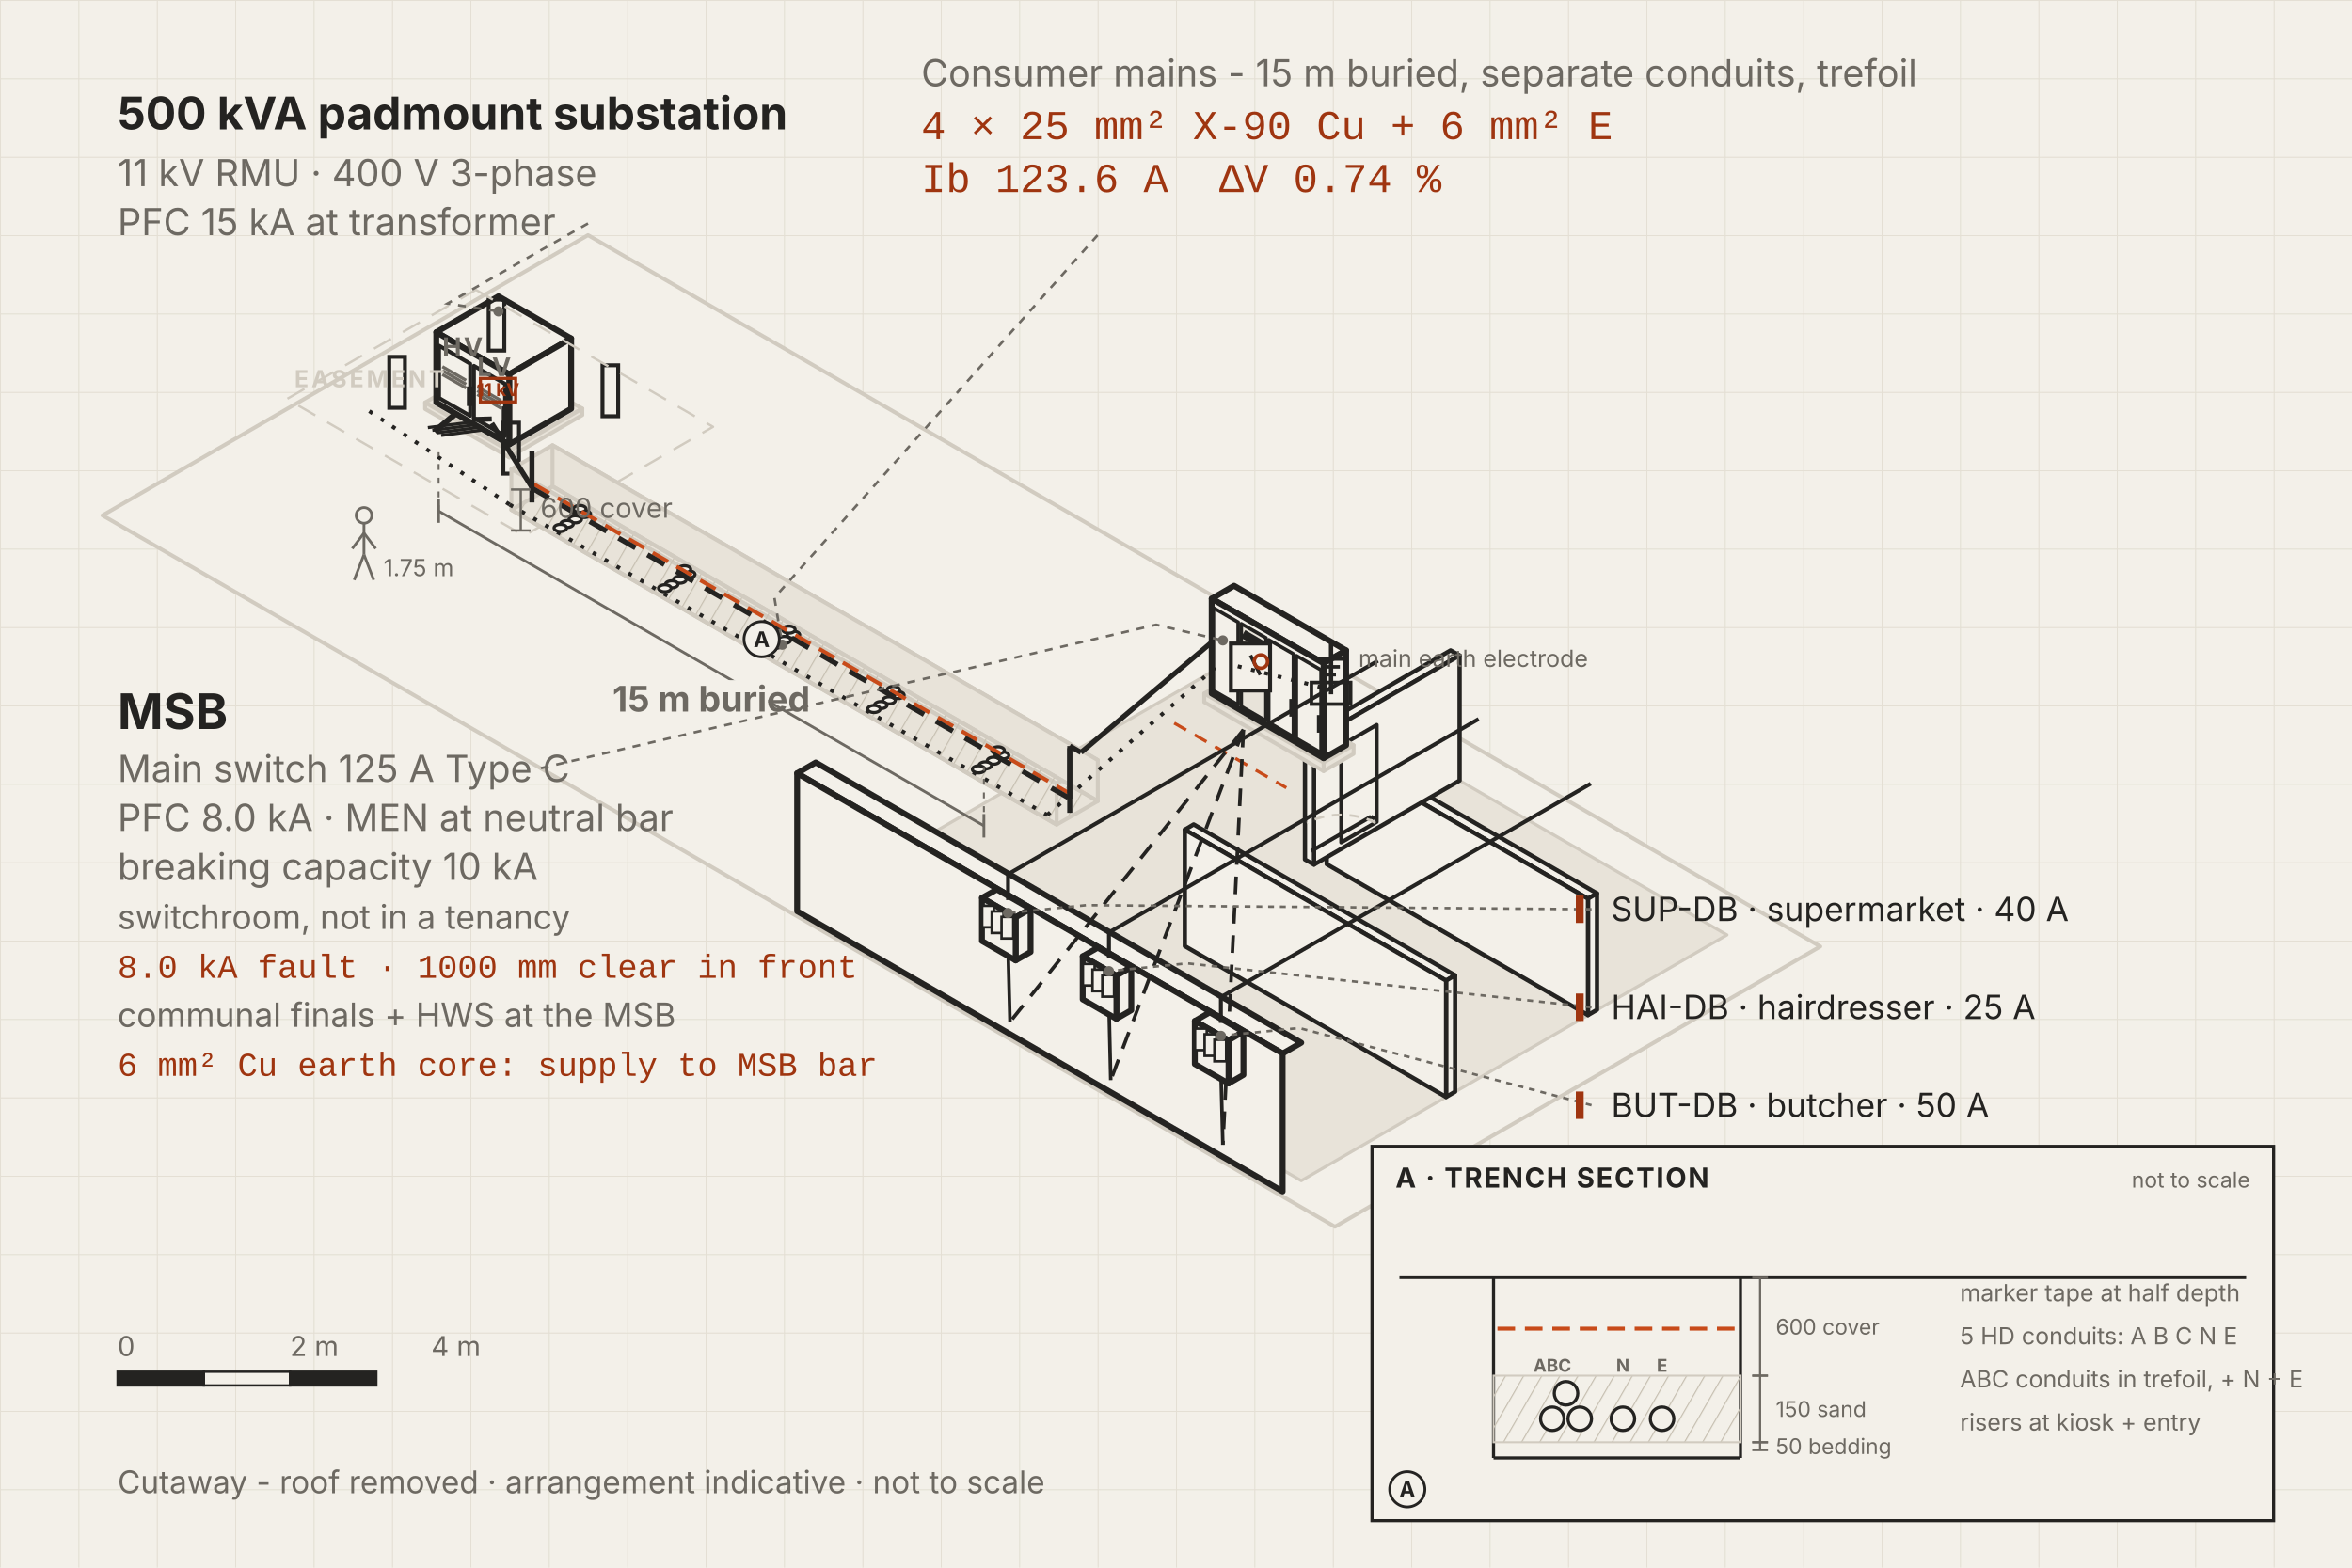
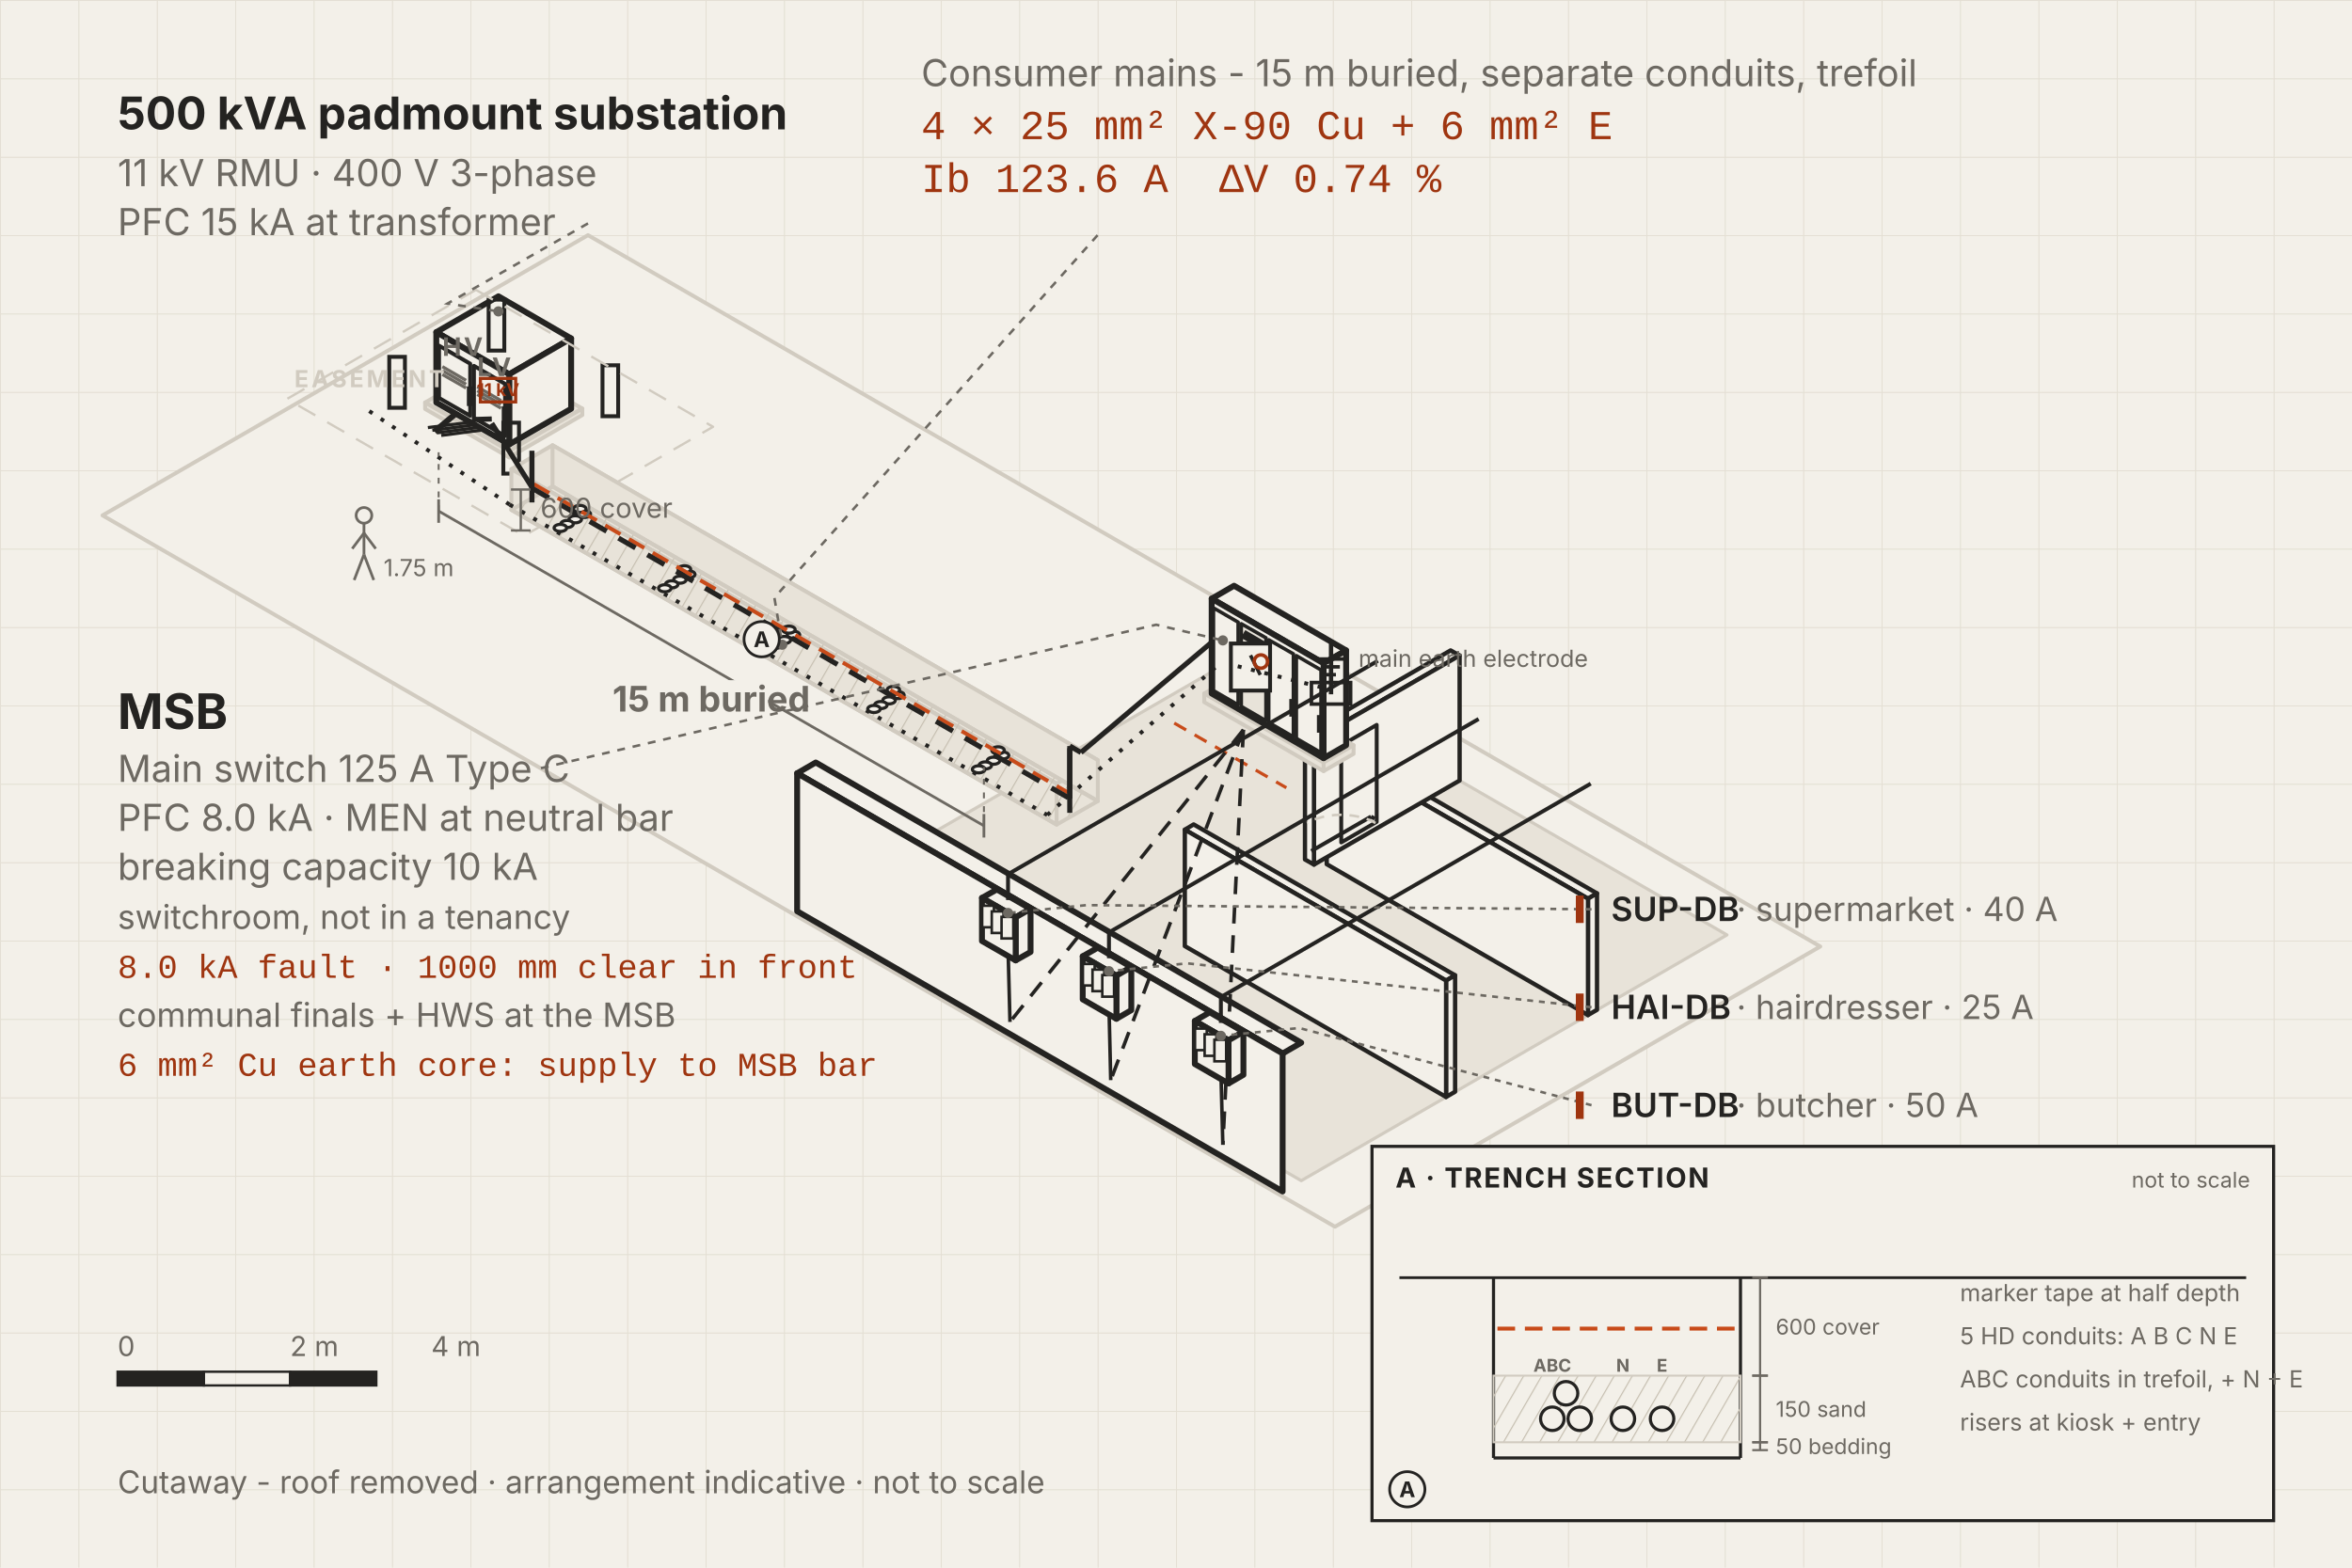
<svg xmlns="http://www.w3.org/2000/svg" viewBox="0 0 1200 800" width="1200" height="800" role="img" aria-labelledby="instTitle instDesc">
  <defs>
    <pattern id="instGrid" width="40" height="40" patternUnits="userSpaceOnUse">
      <path d="M40 0H0V40" fill="none" stroke="#e4dfd4" stroke-width="1" />
    </pattern>
    <pattern id="instSand" width="8" height="8" patternUnits="userSpaceOnUse" patternTransform="rotate(30)">
      <path d="M0 0V8" stroke="#c9c2b4" stroke-width="1.2" />
    </pattern>
  </defs>
  <rect width="1200" height="800" fill="#f3f0e9" />
  <rect width="1200" height="800" fill="url(#instGrid)" />
  <g font-family="'Inter',Arial,Helvetica,sans-serif" fill="#242321">
    <polygon points="300.0,120.0 928.7,483.0 681.1,626.0 52.3,263.0" fill="#f3f0e9" stroke="#d1cbc0" stroke-width="2" stroke-linejoin="round" />
    <polygon points="633.4,334.1 881.1,477.1 663.9,602.5 416.2,459.5" fill="#e8e3d9" stroke="#d1cbc0" stroke-width="1.6" stroke-linejoin="round" />
    <polygon points="681.4,378.9 814.8,455.9 810.2,458.6 676.9,381.6" fill="#f3f0e9" stroke="#242321" stroke-width="2.2" stroke-linejoin="round" />
    <polygon points="814.8,515.3 810.2,518.0 810.2,458.6 814.8,455.9" fill="#f3f0e9" stroke="#242321" stroke-width="2.2" stroke-linejoin="round" />
    <polygon points="676.9,441.0 810.2,518.0 810.2,458.6 676.9,381.6" fill="#f3f0e9" stroke="#242321" stroke-width="2.2" stroke-linejoin="round" />
    <polygon points="609.0,420.7 742.4,497.7 737.8,500.4 604.5,423.4" fill="#f3f0e9" stroke="#242321" stroke-width="2.2" stroke-linejoin="round" />
    <polygon points="742.4,557.1 737.8,559.8 737.8,500.4 742.4,497.7" fill="#f3f0e9" stroke="#242321" stroke-width="2.2" stroke-linejoin="round" />
    <polygon points="604.5,482.8 737.8,559.8 737.8,500.4 604.5,423.4" fill="#f3f0e9" stroke="#242321" stroke-width="2.2" stroke-linejoin="round" />
    <polygon points="416.2,389.1 663.9,532.1 654.4,537.6 406.7,394.6" fill="#f3f0e9" stroke="#242321" stroke-width="3" stroke-linejoin="round" />
    <polygon points="406.7,465.0 654.4,608.0 654.4,537.6 406.7,394.6" fill="#f3f0e9" stroke="#242321" stroke-width="3" stroke-linejoin="round" />
    <polygon points="740.1,331.9 744.7,334.5 670.4,377.4 665.8,374.8" fill="#f3f0e9" stroke="#242321" stroke-width="2.2" stroke-linejoin="round" />
    <polygon points="744.7,398.3 670.4,441.2 670.4,377.4 744.7,334.5" fill="#f3f0e9" stroke="#242321" stroke-width="2.2" stroke-linejoin="round" />
    <polygon points="665.8,438.6 670.4,441.2 670.4,377.4 665.8,374.8" fill="#f3f0e9" stroke="#242321" stroke-width="2.2" stroke-linejoin="round" />
    <polygon points="702.4,419.4 684.3,429.9 684.3,380.4 702.4,369.9" fill="#f3f0e9" stroke="#242321" stroke-width="2" stroke-linejoin="round" />
    <line x1="684.3" y1="381.5" x2="669.0" y2="388.1" stroke="#242321" stroke-width="2" />
    <line x1="701.4" y1="417.8" x2="699.5" y2="416.7" stroke="#242321" stroke-width="2" />
    <line x1="699.5" y1="416.7" x2="669.0" y2="434.3" stroke="#242321" stroke-width="2" />
    <polyline points="701.8,420.0 699.4,418.7 696.7,417.7 693.8,416.9 690.7,416.3 687.5,415.9 684.3,415.8 681.1,415.9 677.9,416.3 674.8,416.9 671.9,417.7 669.2,418.7 666.8,420.0" fill="none" stroke="#d1cbc0" stroke-width="1.3" stroke-dasharray="5 4" />
    <polygon points="254.3,183.8 297.1,208.5 259.8,230.1 216.9,205.4" fill="#e8e3d9" stroke="#d1cbc0" stroke-width="2" stroke-linejoin="round" />
    <polygon points="297.1,211.8 259.8,233.4 259.8,230.1 297.1,208.5" fill="#e8e3d9" stroke="#d1cbc0" stroke-width="2" stroke-linejoin="round" />
    <polygon points="216.9,208.7 259.8,233.4 259.8,230.1 216.9,205.4" fill="#e8e3d9" stroke="#d1cbc0" stroke-width="2" stroke-linejoin="round" />
    <polygon points="254.3,151.2 291.4,172.7 259.8,191.0 222.6,169.5" fill="#f3f0e9" stroke="#242321" stroke-width="3" stroke-linejoin="round" data-hit="supply" />
    <polygon points="291.4,208.6 259.8,226.8 259.8,191.0 291.4,172.7" fill="#f3f0e9" stroke="#242321" stroke-width="3" stroke-linejoin="round" data-hit="supply" />
    <polygon points="222.6,205.4 259.8,226.8 259.8,191.0 222.6,169.5" fill="#f3f0e9" stroke="#242321" stroke-width="3" stroke-linejoin="round" data-hit="supply" />
    <polygon points="224.0,203.1 239.9,212.2 239.9,185.6 224.0,176.4" fill="none" stroke="#242321" stroke-width="2" stroke-linejoin="round" />
    <line x1="225.7" y1="187.1" x2="237.8" y2="194.1" stroke="#6d6962" stroke-width="1.6" />
    <line x1="225.7" y1="189.1" x2="237.8" y2="196.1" stroke="#6d6962" stroke-width="1.6" />
    <line x1="225.7" y1="191.1" x2="237.8" y2="198.0" stroke="#6d6962" stroke-width="1.6" />
    <rect x="238.2" y="197.2" width="4" height="10" fill="#242321" />
    <text x="225.7" y="181.6" font-family="'Inter',Arial,Helvetica,sans-serif" font-size="13" font-weight="700" fill="#6d6962" letter-spacing="1.2">HV</text>
    <polygon points="241.8,213.3 257.7,222.5 257.7,195.9 241.8,186.7" fill="none" stroke="#242321" stroke-width="2" stroke-linejoin="round" />
    <line x1="243.5" y1="197.4" x2="255.6" y2="204.4" stroke="#6d6962" stroke-width="1.6" />
    <line x1="243.5" y1="199.4" x2="255.6" y2="206.3" stroke="#6d6962" stroke-width="1.6" />
    <line x1="243.5" y1="201.3" x2="255.6" y2="208.3" stroke="#6d6962" stroke-width="1.6" />
    <rect x="256.0" y="207.4" width="4" height="10" fill="#242321" />
    <text x="243.5" y="191.9" font-family="'Inter',Arial,Helvetica,sans-serif" font-size="13" font-weight="700" fill="#6d6962" letter-spacing="1.2">LV</text>
    <rect x="249.3" y="152.9" width="8" height="26" fill="none" stroke="#242321" stroke-width="2" />
    <rect x="307.4" y="186.4" width="8" height="26" fill="none" stroke="#242321" stroke-width="2" />
    <rect x="198.6" y="182.1" width="8" height="26" fill="none" stroke="#242321" stroke-width="2" />
    <rect x="256.8" y="215.7" width="8" height="26" fill="none" stroke="#242321" stroke-width="2" />
    <line x1="231.8" y1="211.7" x2="221.7" y2="220.2" stroke="#242321" stroke-width="3" />
    <line x1="218.3" y1="218.2" x2="240.4" y2="215.4" stroke="#242321" stroke-width="1.6" />
    <line x1="220.6" y1="219.6" x2="242.7" y2="216.7" stroke="#242321" stroke-width="1.6" />
    <line x1="222.8" y1="220.9" x2="244.9" y2="218.0" stroke="#242321" stroke-width="1.6" />
    <line x1="225.1" y1="222.2" x2="247.2" y2="219.3" stroke="#242321" stroke-width="1.6" />
    <rect x="245.1" y="193.1" width="18" height="12" fill="none" stroke="#9f3510" stroke-width="1.6" />
    <text x="254.1" y="202.1" font-family="'Inter',Arial,Helvetica,sans-serif" font-size="9" font-weight="700" fill="#9f3510" text-anchor="middle">11 kV</text>
    <polygon points="242.8,147.9 363.8,217.8 267.4,273.4 146.4,203.6" fill="none" stroke="#d1cbc0" stroke-width="1.2" stroke-linejoin="round" stroke-dasharray="10 7" />
    <text x="150.2" y="197.6" font-family="'Inter',Arial,Helvetica,sans-serif" font-size="12" font-weight="700" fill="#d1cbc0" letter-spacing="1.4">EASEMENT</text>
    <circle cx="185.7" cy="263.0" r="4" fill="none" stroke="#6d6962" stroke-width="1.4" />
    <line x1="185.7" y1="267.0" x2="185.7" y2="283.0" stroke="#6d6962" stroke-width="1.4" />
    <line x1="185.7" y1="272.0" x2="179.7" y2="280.0" stroke="#6d6962" stroke-width="1.4" />
    <line x1="185.7" y1="272.0" x2="191.7" y2="280.0" stroke="#6d6962" stroke-width="1.4" />
    <line x1="185.7" y1="283.0" x2="180.7" y2="296.0" stroke="#6d6962" stroke-width="1.4" />
    <line x1="185.7" y1="283.0" x2="190.7" y2="296.0" stroke="#6d6962" stroke-width="1.4" />
    <text x="195.7" y="294.0" font-family="'Inter',Arial,Helvetica,sans-serif" font-size="12" font-weight="400" fill="#6d6962">1.75 m</text>
    <polygon points="281.9,227.2 560.1,387.9 539.1,399.9 260.9,239.4" fill="#e8e3d9" stroke="#d1cbc0" stroke-width="2" stroke-linejoin="round" />
    <polygon points="281.9,227.2 560.1,387.9 560.1,408.8 281.9,248.2" fill="#e8e3d9" stroke="#d1cbc0" stroke-width="2" stroke-linejoin="round" />
    <polygon points="260.9,239.4 539.1,399.9 539.1,420.8 260.9,260.2" fill="#e8e3d9" stroke="#d1cbc0" stroke-width="2" stroke-linejoin="round" />
    <polygon points="281.9,248.2 560.1,408.8 539.1,420.8 260.9,260.2" fill="url(#instSand)" stroke="#d1cbc0" stroke-width="2" stroke-linejoin="round" />
    <ellipse cx="298.1" cy="262.3" rx="3.2" ry="1.8" fill="#f3f0e9" stroke="#242321" stroke-width="1.6" />
    <ellipse cx="293.5" cy="265.0" rx="3.2" ry="1.8" fill="#f3f0e9" stroke="#242321" stroke-width="1.6" />
    <ellipse cx="295.8" cy="259.7" rx="3.2" ry="1.8" fill="#f3f0e9" stroke="#242321" stroke-width="1.6" />
    <ellipse cx="289.3" cy="267.4" rx="3.2" ry="1.8" fill="#f3f0e9" stroke="#242321" stroke-width="1.6" />
    <ellipse cx="285.9" cy="269.4" rx="3.2" ry="1.8" fill="#f3f0e9" stroke="#242321" stroke-width="1.6" />
    <ellipse cx="351.4" cy="293.1" rx="3.2" ry="1.8" fill="#f3f0e9" stroke="#242321" stroke-width="1.6" />
    <ellipse cx="346.9" cy="295.8" rx="3.2" ry="1.8" fill="#f3f0e9" stroke="#242321" stroke-width="1.6" />
    <ellipse cx="349.2" cy="290.5" rx="3.2" ry="1.8" fill="#f3f0e9" stroke="#242321" stroke-width="1.6" />
    <ellipse cx="342.7" cy="298.2" rx="3.2" ry="1.8" fill="#f3f0e9" stroke="#242321" stroke-width="1.6" />
    <ellipse cx="339.2" cy="300.2" rx="3.2" ry="1.8" fill="#f3f0e9" stroke="#242321" stroke-width="1.6" />
    <ellipse cx="404.8" cy="323.9" rx="3.2" ry="1.8" fill="#f3f0e9" stroke="#242321" stroke-width="1.6" />
    <ellipse cx="400.2" cy="326.6" rx="3.2" ry="1.8" fill="#f3f0e9" stroke="#242321" stroke-width="1.6" />
    <ellipse cx="402.5" cy="321.3" rx="3.2" ry="1.8" fill="#f3f0e9" stroke="#242321" stroke-width="1.6" />
    <ellipse cx="396.0" cy="329.0" rx="3.2" ry="1.8" fill="#f3f0e9" stroke="#242321" stroke-width="1.6" />
    <ellipse cx="392.6" cy="331.0" rx="3.2" ry="1.8" fill="#f3f0e9" stroke="#242321" stroke-width="1.6" />
    <ellipse cx="458.1" cy="354.7" rx="3.2" ry="1.8" fill="#f3f0e9" stroke="#242321" stroke-width="1.6" />
    <ellipse cx="453.6" cy="357.4" rx="3.2" ry="1.8" fill="#f3f0e9" stroke="#242321" stroke-width="1.6" />
    <ellipse cx="455.8" cy="352.1" rx="3.2" ry="1.8" fill="#f3f0e9" stroke="#242321" stroke-width="1.6" />
    <ellipse cx="449.4" cy="359.8" rx="3.2" ry="1.8" fill="#f3f0e9" stroke="#242321" stroke-width="1.6" />
    <ellipse cx="445.9" cy="361.8" rx="3.2" ry="1.8" fill="#f3f0e9" stroke="#242321" stroke-width="1.6" />
    <ellipse cx="511.5" cy="385.5" rx="3.2" ry="1.8" fill="#f3f0e9" stroke="#242321" stroke-width="1.6" />
    <ellipse cx="506.9" cy="388.2" rx="3.2" ry="1.8" fill="#f3f0e9" stroke="#242321" stroke-width="1.6" />
    <ellipse cx="509.2" cy="382.9" rx="3.2" ry="1.8" fill="#f3f0e9" stroke="#242321" stroke-width="1.6" />
    <ellipse cx="502.7" cy="390.6" rx="3.2" ry="1.8" fill="#f3f0e9" stroke="#242321" stroke-width="1.6" />
    <ellipse cx="499.3" cy="392.6" rx="3.2" ry="1.8" fill="#f3f0e9" stroke="#242321" stroke-width="1.6" />
    <line x1="272.4" y1="247.1" x2="544.8" y2="404.4" stroke="#c84b1a" stroke-width="2" stroke-dasharray="9 5" />
    <line x1="271.4" y1="256.4" x2="271.4" y2="230.0" stroke="#242321" stroke-width="2.6" />
    <line x1="545.8" y1="414.8" x2="545.8" y2="381.8" stroke="#242321" stroke-width="2.6" />
    <polygon points="629.6,345.1 690.6,380.3 675.3,389.1 614.4,353.9" fill="#e8e3d9" stroke="#d1cbc0" stroke-width="2" stroke-linejoin="round" />
    <polygon points="690.6,384.7 675.3,393.5 675.3,389.1 690.6,380.3" fill="#e8e3d9" stroke="#d1cbc0" stroke-width="2" stroke-linejoin="round" />
    <polygon points="614.4,358.3 675.3,393.5 675.3,389.1 614.4,353.9" fill="#e8e3d9" stroke="#d1cbc0" stroke-width="2" stroke-linejoin="round" />
    <polygon points="629.6,298.9 686.8,331.9 675.3,338.5 618.2,305.5" fill="#f3f0e9" stroke="#242321" stroke-width="3" stroke-linejoin="round" data-hit="device" />
    <polygon points="686.8,380.3 675.3,386.9 675.3,338.5 686.8,331.9" fill="#f3f0e9" stroke="#242321" stroke-width="3" stroke-linejoin="round" data-hit="device" />
    <polygon points="618.2,353.9 675.3,386.9 675.3,338.5 618.2,305.5" fill="#f3f0e9" stroke="#242321" stroke-width="3" stroke-linejoin="round" data-hit="device" />
    <polygon points="619.1,352.4 631.7,359.7 631.7,317.5 619.1,310.2" fill="none" stroke="#242321" stroke-width="1.8" stroke-linejoin="round" data-hit="device" />
    <rect x="629.6" y="340.4" width="3.5" height="9" fill="#242321" />
    <polygon points="633.3,360.5 645.9,367.8 645.9,325.5 633.3,318.3" fill="#e8e3d9" stroke="#242321" stroke-width="1.8" stroke-linejoin="round" data-hit="device" />
    <polygon points="647.3,368.7 659.9,376.0 659.9,333.7 647.3,326.5" fill="none" stroke="#242321" stroke-width="1.8" stroke-linejoin="round" data-hit="device" />
    <rect x="657.8" y="356.7" width="3.5" height="9" fill="#242321" />
    <polygon points="661.4,376.8 674.0,384.1 674.0,341.9 661.4,334.6" fill="none" stroke="#242321" stroke-width="1.8" stroke-linejoin="round" data-hit="device" />
    <rect x="671.9" y="364.9" width="3.5" height="9" fill="#242321" />
    <line x1="634.2" y1="323.5" x2="645.2" y2="329.9" stroke="#242321" stroke-width="4.5" data-hit="device" />
    <rect x="628.0" y="328.4" width="20" height="24" fill="#f3f0e9" stroke="#242321" stroke-width="2" data-hit="device" />
    <line x1="638.0" y1="334.4" x2="643.0" y2="344.4" stroke="#242321" stroke-width="1.8" />
    <circle cx="643.3" cy="337.6" r="3.4" fill="none" stroke="#9f3510" stroke-width="1.8" />
    <line x1="599.1" y1="369.0" x2="656.3" y2="402.0" stroke="#c84b1a" stroke-width="1.6" stroke-dasharray="7 5" />
    <line x1="634.4" y1="372.4" x2="515.3" y2="521.5" stroke="#242321" stroke-width="1.8" stroke-dasharray="9 6" data-hit="sup" />
    <line x1="515.3" y1="521.5" x2="514.3" y2="483.5" stroke="#242321" stroke-width="1.8" data-hit="sup" />
    <line x1="634.4" y1="372.4" x2="566.7" y2="551.2" stroke="#242321" stroke-width="1.8" stroke-dasharray="9 6" data-hit="hai" />
    <line x1="566.7" y1="551.2" x2="565.8" y2="513.2" stroke="#242321" stroke-width="1.8" data-hit="hai" />
    <line x1="634.4" y1="372.4" x2="623.9" y2="584.2" stroke="#242321" stroke-width="1.8" stroke-dasharray="9 6" data-hit="but" />
    <line x1="623.9" y1="584.2" x2="622.9" y2="546.2" stroke="#242321" stroke-width="1.8" data-hit="but" />
    <polygon points="508.6,453.9 525.8,463.8 518.2,468.1 501.0,458.2" fill="#f3f0e9" stroke="#242321" stroke-width="3" stroke-linejoin="round" data-hit="sup" />
    <polygon points="525.8,485.8 518.2,490.1 518.2,468.1 525.8,463.8" fill="#f3f0e9" stroke="#242321" stroke-width="3" stroke-linejoin="round" data-hit="sup" />
    <polygon points="501.0,480.2 518.2,490.1 518.2,468.1 501.0,458.2" fill="#f3f0e9" stroke="#242321" stroke-width="3" stroke-linejoin="round" data-hit="sup" />
    <rect x="501.1" y="462.2" width="6" height="11" fill="#f3f0e9" stroke="#242321" stroke-width="1.3" data-hit="sup" />
    <rect x="506.0" y="465.1" width="6" height="11" fill="#f3f0e9" stroke="#242321" stroke-width="1.3" data-hit="sup" />
    <rect x="511.0" y="467.9" width="6" height="11" fill="#f3f0e9" stroke="#242321" stroke-width="1.3" data-hit="sup" />
    <line x1="703.0" y1="337.2" x2="703.0" y2="337.2" stroke="#f3f0e9" stroke-width="0" />
    <line x1="514.3" y1="446.1" x2="514.3" y2="459.3" stroke="#242321" stroke-width="2" data-hit="sup" />
    <line x1="703.0" y1="337.2" x2="514.3" y2="446.1" stroke="#242321" stroke-width="2" data-hit="sup" />
    <polygon points="560.1,483.6 577.2,493.5 569.6,497.9 552.4,488.0" fill="#f3f0e9" stroke="#242321" stroke-width="3" stroke-linejoin="round" data-hit="hai" />
    <polygon points="577.2,515.5 569.6,519.9 569.6,497.9 577.2,493.5" fill="#f3f0e9" stroke="#242321" stroke-width="3" stroke-linejoin="round" data-hit="hai" />
    <polygon points="552.4,510.0 569.6,519.9 569.6,497.9 552.4,488.0" fill="#f3f0e9" stroke="#242321" stroke-width="3" stroke-linejoin="round" data-hit="hai" />
    <rect x="552.5" y="491.9" width="6" height="11" fill="#f3f0e9" stroke="#242321" stroke-width="1.3" data-hit="hai" />
    <rect x="557.4" y="494.8" width="6" height="11" fill="#f3f0e9" stroke="#242321" stroke-width="1.3" data-hit="hai" />
    <rect x="562.4" y="497.6" width="6" height="11" fill="#f3f0e9" stroke="#242321" stroke-width="1.3" data-hit="hai" />
    <line x1="754.4" y1="366.9" x2="754.4" y2="366.9" stroke="#f3f0e9" stroke-width="0" />
    <line x1="565.8" y1="475.8" x2="565.8" y2="489.0" stroke="#242321" stroke-width="2" data-hit="hai" />
    <line x1="754.4" y1="366.9" x2="565.8" y2="475.8" stroke="#242321" stroke-width="2" data-hit="hai" />
    <polygon points="617.2,516.6 634.4,526.5 626.8,530.9 609.6,521.0" fill="#f3f0e9" stroke="#242321" stroke-width="3" stroke-linejoin="round" data-hit="but" />
    <polygon points="634.4,548.5 626.8,552.9 626.8,530.9 634.4,526.5" fill="#f3f0e9" stroke="#242321" stroke-width="3" stroke-linejoin="round" data-hit="but" />
    <polygon points="609.6,543.0 626.8,552.9 626.8,530.9 609.6,521.0" fill="#f3f0e9" stroke="#242321" stroke-width="3" stroke-linejoin="round" data-hit="but" />
    <rect x="609.7" y="524.9" width="6" height="11" fill="#f3f0e9" stroke="#242321" stroke-width="1.3" data-hit="but" />
    <rect x="614.6" y="527.8" width="6" height="11" fill="#f3f0e9" stroke="#242321" stroke-width="1.3" data-hit="but" />
    <rect x="619.6" y="530.6" width="6" height="11" fill="#f3f0e9" stroke="#242321" stroke-width="1.3" data-hit="but" />
    <line x1="811.6" y1="399.9" x2="811.6" y2="399.9" stroke="#f3f0e9" stroke-width="0" />
    <line x1="622.9" y1="508.8" x2="622.9" y2="522.0" stroke="#242321" stroke-width="2" data-hit="but" />
    <line x1="811.6" y1="399.9" x2="622.9" y2="508.8" stroke="#242321" stroke-width="2" data-hit="but" />
    <line x1="240.8" y1="214.1" x2="250.9" y2="213.8" stroke="#242321" stroke-width="2.6" data-hit="mains" />
    <line x1="250.9" y1="216.0" x2="271.4" y2="248.7" stroke="#242321" stroke-width="2.6" data-hit="mains" />
    <line x1="271.4" y1="249.1" x2="545.8" y2="407.5" stroke="#242321" stroke-width="2.6" stroke-dasharray="10 7" data-hit="mains" />
    <line x1="545.8" y1="407.5" x2="545.8" y2="380.7" stroke="#242321" stroke-width="2.6" data-hit="mains" />
    <line x1="545.8" y1="380.7" x2="551.5" y2="384.0" stroke="#242321" stroke-width="2.6" data-hit="mains" />
    <line x1="551.5" y1="384.0" x2="617.8" y2="328.1" stroke="#242321" stroke-width="2.6" data-hit="device" />
    <line x1="188.4" y1="209.8" x2="260.0" y2="257.5" stroke="#242321" stroke-width="2" stroke-dasharray="2 5" data-hit="mains" />
    <line x1="260.0" y1="257.5" x2="534.3" y2="415.9" stroke="#242321" stroke-width="2" stroke-dasharray="2 5" data-hit="mains" />
    <line x1="534.3" y1="415.9" x2="622.0" y2="338.9" stroke="#242321" stroke-width="2" stroke-dasharray="2 5" data-hit="device" />
    <rect x="669.1" y="348.3" width="20" height="11" fill="none" stroke="#242321" stroke-width="1.8" />
    <line x1="679.1" y1="354.3" x2="679.1" y2="328.3" stroke="#242321" stroke-width="2.2" />
    <line x1="672.6" y1="336.3" x2="685.6" y2="336.3" stroke="#242321" stroke-width="1.8" />
    <line x1="674.6" y1="340.3" x2="683.6" y2="340.3" stroke="#242321" stroke-width="1.8" />
    <line x1="676.6" y1="344.3" x2="681.6" y2="344.3" stroke="#242321" stroke-width="1.8" />
    <text x="693.1" y="340.3" font-family="'Inter',Arial,Helvetica,sans-serif" font-size="12" font-weight="400" fill="#6d6962">main earth electrode</text>
    <line x1="631.5" y1="340.0" x2="675.3" y2="351.0" stroke="#242321" stroke-width="2" stroke-dasharray="2 5" data-hit="device" />
    <line x1="223.8" y1="260.8" x2="502.0" y2="421.4" stroke="#6d6962" stroke-width="1.4" />
    <line x1="223.8" y1="254.8" x2="223.8" y2="266.8" stroke="#6d6962" stroke-width="1.4" />
    <line x1="223.8" y1="260.8" x2="223.8" y2="230.8" stroke="#6d6962" stroke-width="1" stroke-dasharray="3 4" />
    <line x1="502.0" y1="415.4" x2="502.0" y2="427.4" stroke="#6d6962" stroke-width="1.4" />
    <line x1="502.0" y1="421.4" x2="502.0" y2="391.4" stroke="#6d6962" stroke-width="1" stroke-dasharray="3 4" />
    <rect x="333.9" y="347.1" width="58" height="21" fill="#f3f0e9" />
    <text x="362.9" y="363.1" font-family="'Inter',Arial,Helvetica,sans-serif" font-size="18" font-weight="700" fill="#6d6962" text-anchor="middle">15 m buried</text>
    <line x1="265.7" y1="249.8" x2="265.7" y2="270.7" stroke="#6d6962" stroke-width="1.2" />
    <line x1="260.7" y1="249.8" x2="270.7" y2="249.8" stroke="#6d6962" stroke-width="1.2" />
    <line x1="260.7" y1="270.7" x2="270.7" y2="270.7" stroke="#6d6962" stroke-width="1.2" />
    <text x="275.7" y="264.2" font-family="'Inter',Arial,Helvetica,sans-serif" font-size="14" font-weight="400" fill="#6d6962">600 cover</text>
    <text x="60.0" y="66.0" font-family="'Inter',Arial,Helvetica,sans-serif" font-size="23" font-weight="700" fill="#242321">500 kVA padmount substation</text>
    <text x="60.0" y="95.0" font-family="'Inter',Arial,Helvetica,sans-serif" font-size="19" font-weight="400" fill="#6d6962">11 kV RMU · 400 V 3-phase</text>
    <text x="60.0" y="120.0" font-family="'Inter',Arial,Helvetica,sans-serif" font-size="19" font-weight="400" fill="#6d6962">PFC 15 kA at transformer</text>
    <polyline points="300.0,114.0 228.3,154.9 254.3,158.9" fill="none" stroke="#6d6962" stroke-width="1.3" stroke-dasharray="4 4" />
    <circle cx="254.3" cy="158.9" r="2.6" fill="#6d6962" />
    <text x="470.0" y="44.0" font-family="'Inter',Arial,Helvetica,sans-serif" font-size="19" font-weight="400" fill="#6d6962">Consumer mains - 15 m buried, separate conduits, trefoil</text>
    <text x="470.0" y="71.0" font-family="Consolas,'Courier New',monospace" font-size="21" font-weight="400" fill="#9f3510">4 × 25 mm² X-90 Cu + 6 mm² E</text>
    <text x="470.0" y="98.0" font-family="Consolas,'Courier New',monospace" font-size="21" font-weight="400" fill="#9f3510">Ib 123.6 A</text>
    <text x="622.0" y="98.0" font-family="Consolas,'Courier New',monospace" font-size="21" font-weight="400" fill="#9f3510" data-hit="vd">ΔV 0.74 %</text>
    <polyline points="560.0,120.0 395.1,305.0 399.1,329.0" fill="none" stroke="#6d6962" stroke-width="1.3" stroke-dasharray="4 4" />
    <circle cx="399.1" cy="329.0" r="2.6" fill="#6d6962" />
    <text x="60.0" y="372.0" font-family="'Inter',Arial,Helvetica,sans-serif" font-size="25" font-weight="700" fill="#242321">MSB</text>
    <text x="60.0" y="399.0" font-family="'Inter',Arial,Helvetica,sans-serif" font-size="19" font-weight="400" fill="#6d6962">Main switch 125 A Type C</text>
    <text x="60.0" y="424.0" font-family="'Inter',Arial,Helvetica,sans-serif" font-size="19" font-weight="400" fill="#6d6962">PFC 8.0 kA · MEN at neutral bar</text>
    <text x="60.0" y="449.0" font-family="'Inter',Arial,Helvetica,sans-serif" font-size="19" font-weight="400" fill="#6d6962">breaking capacity 10 kA</text>
    <text x="60.0" y="474.0" font-family="'Inter',Arial,Helvetica,sans-serif" font-size="17" font-weight="400" fill="#6d6962">switchroom, not in a tenancy</text>
    <text x="60.0" y="499.0" font-family="Consolas,'Courier New',monospace" font-size="17" font-weight="400" fill="#9f3510">8.0 kA fault · 1000 mm clear in front</text>
    <text x="60.0" y="524.0" font-family="'Inter',Arial,Helvetica,sans-serif" font-size="17" font-weight="400" fill="#6d6962">communal finals + HWS at the MSB</text>
    <polyline points="276.0,392.0 589.9,318.8 623.9,326.8" fill="none" stroke="#6d6962" stroke-width="1.3" stroke-dasharray="4 4" />
    <circle cx="623.9" cy="326.8" r="2.6" fill="#6d6962" />
    <text x="60.0" y="549.0" font-family="Consolas,'Courier New',monospace" font-size="17" font-weight="400" fill="#9f3510">6 mm² Cu earth core: supply to MSB bar</text>
-     <polyline points="812.0,464.0 554.3,461.9 514.3,465.9" fill="none" stroke="#6d6962" stroke-width="1.3" stroke-dasharray="3 3" />
-     <circle cx="514.3" cy="465.9" r="2.6" fill="#6d6962" />
-     <rect x="804" y="457" width="4" height="14" fill="#9f3510" />
-     <text x="822.0" y="470.0" font-family="'Inter',Arial,Helvetica,sans-serif" font-size="17" font-weight="400" fill="#242321">SUP-DB · supermarket · 40 A</text>
-     <polyline points="812.0,514.0 605.8,491.6 565.8,495.6" fill="none" stroke="#6d6962" stroke-width="1.3" stroke-dasharray="3 3" />
-     <circle cx="565.8" cy="495.6" r="2.6" fill="#6d6962" />
-     <rect x="804" y="507" width="4" height="14" fill="#9f3510" />
-     <text x="822.0" y="520.0" font-family="'Inter',Arial,Helvetica,sans-serif" font-size="17" font-weight="400" fill="#242321">HAI-DB · hairdresser · 25 A</text>
-     <polyline points="812.0,564.0 662.9,524.6 622.9,528.6" fill="none" stroke="#6d6962" stroke-width="1.3" stroke-dasharray="3 3" />
-     <circle cx="622.9" cy="528.6" r="2.6" fill="#6d6962" />
-     <rect x="804" y="557" width="4" height="14" fill="#9f3510" />
-     <text x="822.0" y="570.0" font-family="'Inter',Arial,Helvetica,sans-serif" font-size="17" font-weight="400" fill="#242321">BUT-DB · butcher · 50 A</text>
+     <g data-hit="sup">
+       <polyline points="812.0,464.0 554.3,461.9 514.3,465.9" fill="none" stroke="#6d6962" stroke-width="1.3" stroke-dasharray="3 3" />
+       <circle cx="514.3" cy="465.9" r="2.6" fill="#6d6962" />
+       <rect x="804" y="457" width="4" height="14" fill="#9f3510" />
+       <text x="822.0" y="470.0" font-family="'Inter',Arial,Helvetica,sans-serif" font-size="17" font-weight="600" fill="#242321">SUP-DB</text>
+       <text class="legend-detail" x="886" y="470" font-family="Inter,Arial,Helvetica,sans-serif" font-size="17" font-weight="400" fill="#6d6962">· supermarket · 40 A</text>
+     </g>
+     <g data-hit="hai">
+       <polyline points="812.0,514.0 605.8,491.6 565.8,495.6" fill="none" stroke="#6d6962" stroke-width="1.3" stroke-dasharray="3 3" />
+       <circle cx="565.8" cy="495.6" r="2.6" fill="#6d6962" />
+       <rect x="804" y="507" width="4" height="14" fill="#9f3510" />
+       <text x="822.0" y="520.0" font-family="'Inter',Arial,Helvetica,sans-serif" font-size="17" font-weight="600" fill="#242321">HAI-DB</text>
+       <text class="legend-detail" x="886" y="520" font-family="Inter,Arial,Helvetica,sans-serif" font-size="17" font-weight="400" fill="#6d6962">· hairdresser · 25 A</text>
+     </g>
+     <g data-hit="but">
+       <polyline points="812.0,564.0 662.9,524.6 622.9,528.6" fill="none" stroke="#6d6962" stroke-width="1.3" stroke-dasharray="3 3" />
+       <circle cx="622.9" cy="528.6" r="2.6" fill="#6d6962" />
+       <rect x="804" y="557" width="4" height="14" fill="#9f3510" />
+       <text x="822.0" y="570.0" font-family="'Inter',Arial,Helvetica,sans-serif" font-size="17" font-weight="600" fill="#242321">BUT-DB</text>
+       <text class="legend-detail" x="886" y="570" font-family="Inter,Arial,Helvetica,sans-serif" font-size="17" font-weight="400" fill="#6d6962">· butcher · 50 A</text>
+     </g>
    <rect x="60" y="700" width="44" height="7" fill="#242321" stroke="#242321" stroke-width="1.2" />
    <rect x="104" y="700" width="44" height="7" fill="none" stroke="#242321" stroke-width="1.2" />
    <rect x="148" y="700" width="44" height="7" fill="#242321" stroke="#242321" stroke-width="1.2" />
    <text x="60.0" y="692.0" font-family="'Inter',Arial,Helvetica,sans-serif" font-size="14" font-weight="400" fill="#6d6962">0</text>
    <text x="148.0" y="692.0" font-family="'Inter',Arial,Helvetica,sans-serif" font-size="14" font-weight="400" fill="#6d6962">2 m</text>
    <text x="220.0" y="692.0" font-family="'Inter',Arial,Helvetica,sans-serif" font-size="14" font-weight="400" fill="#6d6962">4 m</text>
    <rect x="700" y="585" width="460" height="191" fill="#f3f0e9" stroke="#242321" stroke-width="1.6" />
    <text x="712.0" y="606.0" font-family="'Inter',Arial,Helvetica,sans-serif" font-size="14" font-weight="700" fill="#242321" letter-spacing="0.8">A · TRENCH SECTION</text>
    <text x="1148.0" y="606.0" font-family="'Inter',Arial,Helvetica,sans-serif" font-size="11" font-weight="400" fill="#6d6962" text-anchor="end">not to scale</text>
    <line x1="714" y1="652" x2="1146" y2="652" stroke="#242321" stroke-width="1.4" />
    <line x1="762" y1="652" x2="762" y2="744" stroke="#242321" stroke-width="1.6" />
    <line x1="888" y1="652" x2="888" y2="744" stroke="#242321" stroke-width="1.6" />
    <line x1="762" y1="744" x2="888" y2="744" stroke="#242321" stroke-width="1.6" />
    <rect x="762" y="702" width="126" height="34" fill="url(#instSand)" stroke="#d1cbc0" stroke-width="1" />
    <circle cx="792" cy="724" r="6" fill="#f3f0e9" stroke="#242321" stroke-width="1.6" />
    <circle cx="806" cy="724" r="6" fill="#f3f0e9" stroke="#242321" stroke-width="1.6" />
    <circle cx="799" cy="711" r="6" fill="#f3f0e9" stroke="#242321" stroke-width="1.6" />
    <circle cx="828" cy="724" r="6" fill="#f3f0e9" stroke="#242321" stroke-width="1.6" />
    <circle cx="848" cy="724" r="6" fill="#f3f0e9" stroke="#242321" stroke-width="1.6" />
    <text x="792.0" y="700.0" font-family="'Inter',Arial,Helvetica,sans-serif" font-size="9" font-weight="700" fill="#6d6962" text-anchor="middle">ABC</text>
    <text x="828.0" y="700.0" font-family="'Inter',Arial,Helvetica,sans-serif" font-size="9" font-weight="700" fill="#6d6962" text-anchor="middle">N</text>
    <text x="848.0" y="700.0" font-family="'Inter',Arial,Helvetica,sans-serif" font-size="9" font-weight="700" fill="#6d6962" text-anchor="middle">E</text>
    <line x1="764" y1="678" x2="886" y2="678" stroke="#c84b1a" stroke-width="2" stroke-dasharray="9 5" />
    <line x1="898" y1="652" x2="898" y2="702" stroke="#6d6962" stroke-width="1.1" />
    <line x1="894" y1="652" x2="902" y2="652" stroke="#6d6962" stroke-width="1.1" />
    <line x1="894" y1="702" x2="902" y2="702" stroke="#6d6962" stroke-width="1.1" />
    <text x="906.0" y="681.0" font-family="'Inter',Arial,Helvetica,sans-serif" font-size="11" font-weight="400" fill="#6d6962">600 cover</text>
    <line x1="898" y1="702" x2="898" y2="736" stroke="#6d6962" stroke-width="1.1" />
    <line x1="894" y1="702" x2="902" y2="702" stroke="#6d6962" stroke-width="1.1" />
    <line x1="894" y1="736" x2="902" y2="736" stroke="#6d6962" stroke-width="1.1" />
    <text x="906.0" y="723.0" font-family="'Inter',Arial,Helvetica,sans-serif" font-size="11" font-weight="400" fill="#6d6962">150 sand</text>
    <line x1="898" y1="736" x2="898" y2="740" stroke="#6d6962" stroke-width="1.1" />
    <line x1="894" y1="736" x2="902" y2="736" stroke="#6d6962" stroke-width="1.1" />
    <line x1="894" y1="740" x2="902" y2="740" stroke="#6d6962" stroke-width="1.1" />
    <text x="906.0" y="742.0" font-family="'Inter',Arial,Helvetica,sans-serif" font-size="11" font-weight="400" fill="#6d6962">50 bedding</text>
    <text x="1000.0" y="664.0" font-family="'Inter',Arial,Helvetica,sans-serif" font-size="12" font-weight="400" fill="#6d6962">marker tape at half depth</text>
    <text x="1000.0" y="686.0" font-family="'Inter',Arial,Helvetica,sans-serif" font-size="12" font-weight="400" fill="#6d6962">5 HD conduits: A B C N E</text>
    <text x="1000.0" y="708.0" font-family="'Inter',Arial,Helvetica,sans-serif" font-size="12" font-weight="400" fill="#6d6962">ABC conduits in trefoil, + N + E</text>
    <text x="1000.0" y="730.0" font-family="'Inter',Arial,Helvetica,sans-serif" font-size="12" font-weight="400" fill="#6d6962">risers at kiosk + entry</text>
    <circle cx="388.6" cy="326.2" r="9" fill="#f3f0e9" stroke="#242321" stroke-width="1.4" />
    <text x="388.6" y="330.2" font-family="'Inter',Arial,Helvetica,sans-serif" font-size="11" font-weight="700" fill="#242321" text-anchor="middle">A</text>
    <circle cx="718" cy="760" r="9" fill="#f3f0e9" stroke="#242321" stroke-width="1.4" />
    <text x="718.0" y="764.0" font-family="'Inter',Arial,Helvetica,sans-serif" font-size="11" font-weight="700" fill="#242321" text-anchor="middle">A</text>
    <text x="60.0" y="762.0" font-family="'Inter',Arial,Helvetica,sans-serif" font-size="16" font-weight="400" fill="#6d6962">Cutaway - roof removed · arrangement indicative · not to scale</text>
  </g>
</svg>
